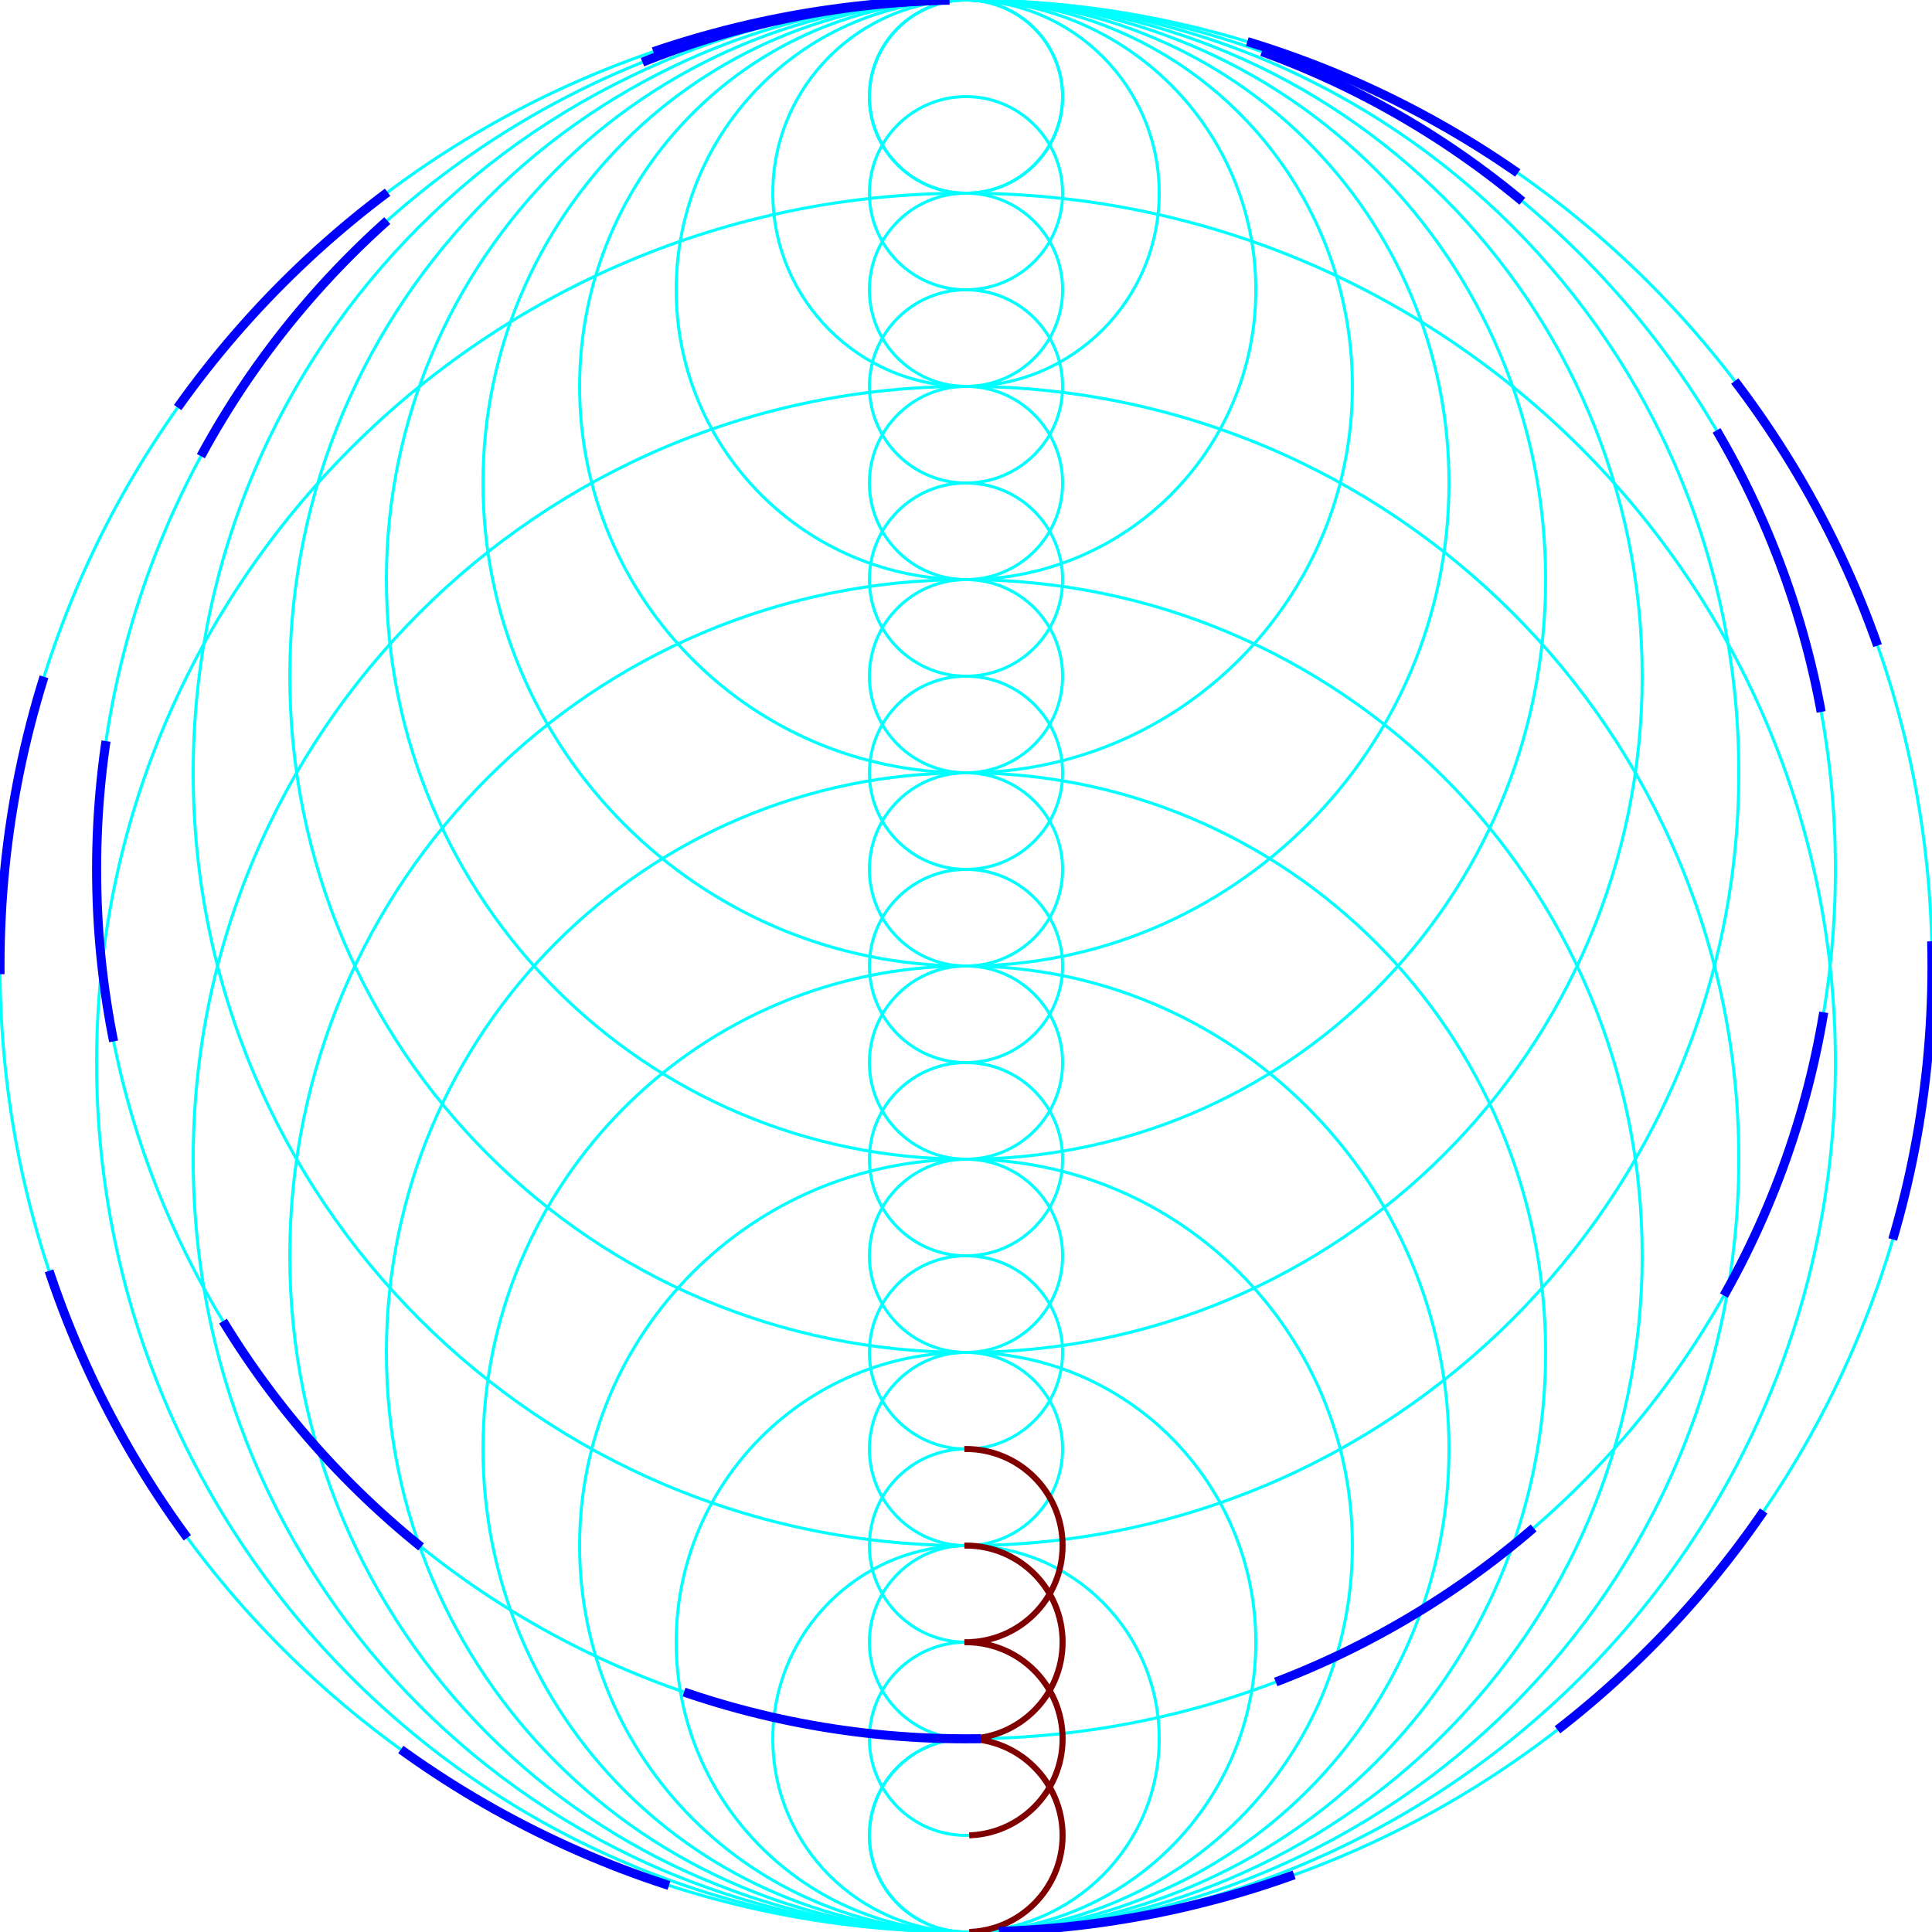
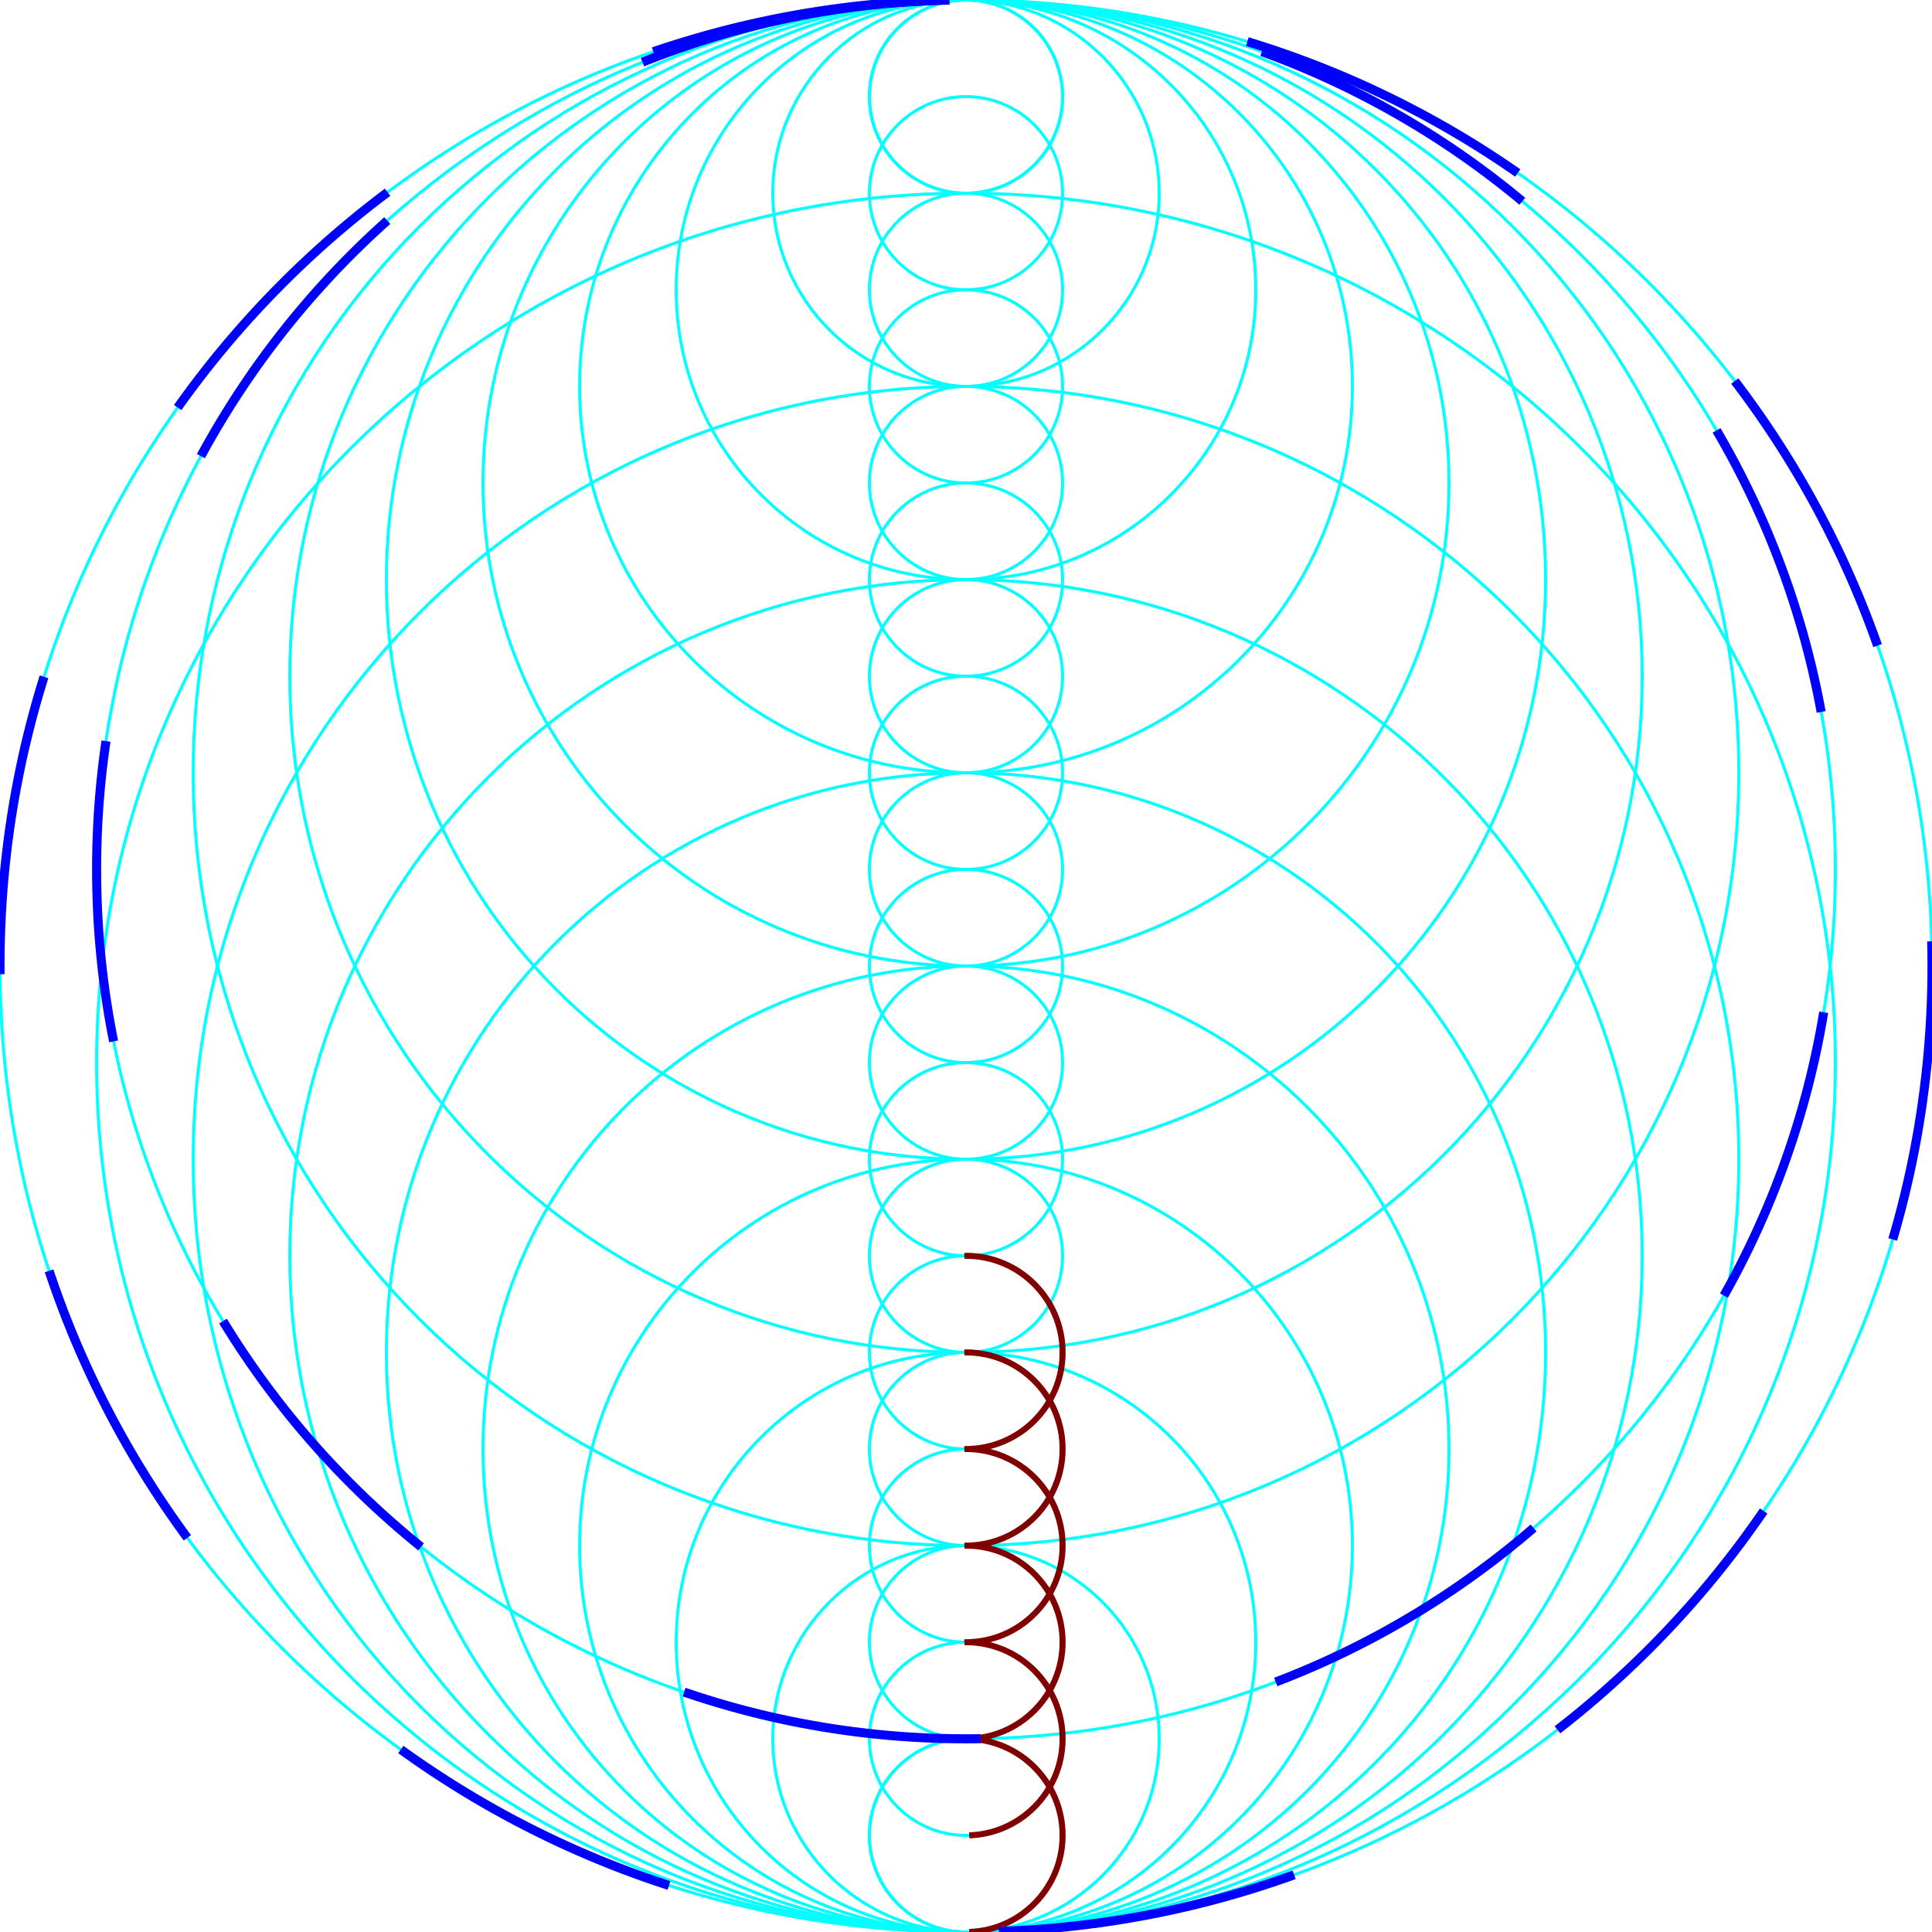
<svg xmlns="http://www.w3.org/2000/svg" height="640" width="640" viewBox="-64 -64 640 640">
  <circle cx="256" cy="544" r="32" fill="none" stroke="cyan" />
  <circle cx="256" cy="512" r="32" fill="none" stroke="cyan" />
  <circle cx="256" cy="480" r="32" fill="none" stroke="cyan" />
  <circle cx="256" cy="448" r="32" fill="none" stroke="cyan" />
  <circle cx="256" cy="416" r="32" fill="none" stroke="cyan" />
  <circle cx="256" cy="384" r="32" fill="none" stroke="cyan" />
  <circle cx="256" cy="352" r="32" fill="none" stroke="cyan" />
  <circle cx="256" cy="320" r="32" fill="none" stroke="cyan" />
  <circle cx="256" cy="288" r="32" fill="none" stroke="cyan" />
  <circle cx="256" cy="256" r="32" fill="none" stroke="cyan" />
  <circle cx="256" cy="224" r="32" fill="none" stroke="cyan" />
  <circle cx="256" cy="192" r="32" fill="none" stroke="cyan" />
  <circle cx="256" cy="160" r="32" fill="none" stroke="cyan" />
  <circle cx="256" cy="128" r="32" fill="none" stroke="cyan" />
  <circle cx="256" cy="96" r="32" fill="none" stroke="cyan" />
  <circle cx="256" cy="64" r="32" fill="none" stroke="cyan" />
  <circle cx="256" cy="32" r="32" fill="none" stroke="cyan" />
  <circle cx="256" cy="0" r="32" fill="none" stroke="cyan" />
  <circle cx="256" cy="-32" r="32" fill="none" stroke="cyan" />
  <circle cx="256" cy="544" r="32" fill="none" stroke="cyan" />
  <circle cx="256" cy="512" r="64" fill="none" stroke="cyan" />
  <circle cx="256" cy="480" r="96" fill="none" stroke="cyan" />
  <circle cx="256" cy="448" r="128" fill="none" stroke="cyan" />
  <circle cx="256" cy="416" r="160" fill="none" stroke="cyan" />
  <circle cx="256" cy="384" r="192" fill="none" stroke="cyan" />
  <circle cx="256" cy="352" r="224" fill="none" stroke="cyan" />
  <circle cx="256" cy="320" r="256" fill="none" stroke="cyan" />
  <circle cx="256" cy="288" r="288" fill="none" stroke="cyan" />
  <circle cx="256" cy="256" r="320" fill="none" stroke="cyan" />
  <circle cx="256" cy="224" r="288" fill="none" stroke="cyan" />
  <circle cx="256" cy="192" r="256" fill="none" stroke="cyan" />
  <circle cx="256" cy="160" r="224" fill="none" stroke="cyan" />
  <circle cx="256" cy="128" r="192" fill="none" stroke="cyan" />
  <circle cx="256" cy="96" r="160" fill="none" stroke="cyan" />
  <circle cx="256" cy="64" r="128" fill="none" stroke="cyan" />
  <circle cx="256" cy="32" r="96" fill="none" stroke="cyan" />
  <circle cx="256" cy="0" r="64" fill="none" stroke="cyan" />
  <circle cx="256" cy="-32" r="32" fill="none" stroke="cyan" />

  //從下畫小圓
  <circle cx="256" cy="544" r="32" fill="none" stroke="#800000" stroke-width="2" pathLength="100" stroke-dasharray="100" stroke-dashoffset="100" transform="rotate(90,256,544)">
    <animate attributeName="stroke-dashoffset" to="0" begin="0.0s" dur="1.0s" repeatCount="1" fill="freeze" />
  </circle>
  <circle cx="256" cy="512" r="32" fill="none" stroke="#800000" stroke-width="2" pathLength="100" stroke-dasharray="100" stroke-dashoffset="100" transform="rotate(90,256,512)">
    <animate attributeName="stroke-dashoffset" to="0" begin="1.0s" dur="1.5s" repeatCount="1" fill="freeze" />
  </circle>
  <circle cx="256" cy="480" r="32" fill="none" stroke="#800000" stroke-width="2" pathLength="100" stroke-dasharray="100" stroke-dashoffset="100" transform="rotate(90,256,480)">
    <animate attributeName="stroke-dashoffset" to="0" begin="1.5s" dur="2.0s" repeatCount="1" fill="freeze" />
  </circle>
  <circle cx="256" cy="448" r="32" fill="none" stroke="#800000" stroke-width="2" pathLength="100" stroke-dasharray="100" stroke-dashoffset="100" transform="rotate(90,256,448)">
    <animate attributeName="stroke-dashoffset" to="0" begin="2.0s" dur="2.5s" repeatCount="1" fill="freeze" />
  </circle>
-   
+   <circle cx="256" cy="416" r="32" fill="none" stroke="#800000" stroke-width="2" pathLength="100" stroke-dasharray="100" stroke-dashoffset="100" transform="rotate(90,256,416)">
+     <animate attributeName="stroke-dashoffset" to="0" begin="2.5s" dur="3.5s" repeatCount="1" fill="freeze" />
+   </circle>
+   <circle cx="256" cy="384" r="32" fill="none" stroke="#800000" stroke-width="2" pathLength="100" stroke-dasharray="100" stroke-dashoffset="100" transform="rotate(90,256,384)">
+     <animate attributeName="stroke-dashoffset" to="0" begin="2.5s" dur="3.5s" repeatCount="1" fill="freeze" />
+   </circle>
  
  //從外畫大園
  <circle cx="256" cy="256" r="320" fill="none" stroke="blue" stroke-width="3" pathLength="100" stroke-dasharray="100" stroke-dashoffset="100" transform="rotate(90,256,256)">
    <animate attributeName="stroke-dashoffset" to="0" begin="1.0s" dur="1.5s" repeatCount="1" fill="freeze" />
  </circle>
  <circle cx="256" cy="224" r="288" fill="none" stroke="blue" stroke-width="3" pathLength="100" stroke-dasharray="100" stroke-dashoffset="100" transform="rotate(-90,256,224)">
    <animate attributeName="stroke-dashoffset" to="0" begin="1.5s" dur="2.0s" repeatCount="1" fill="freeze" />
  </circle>
</svg>
